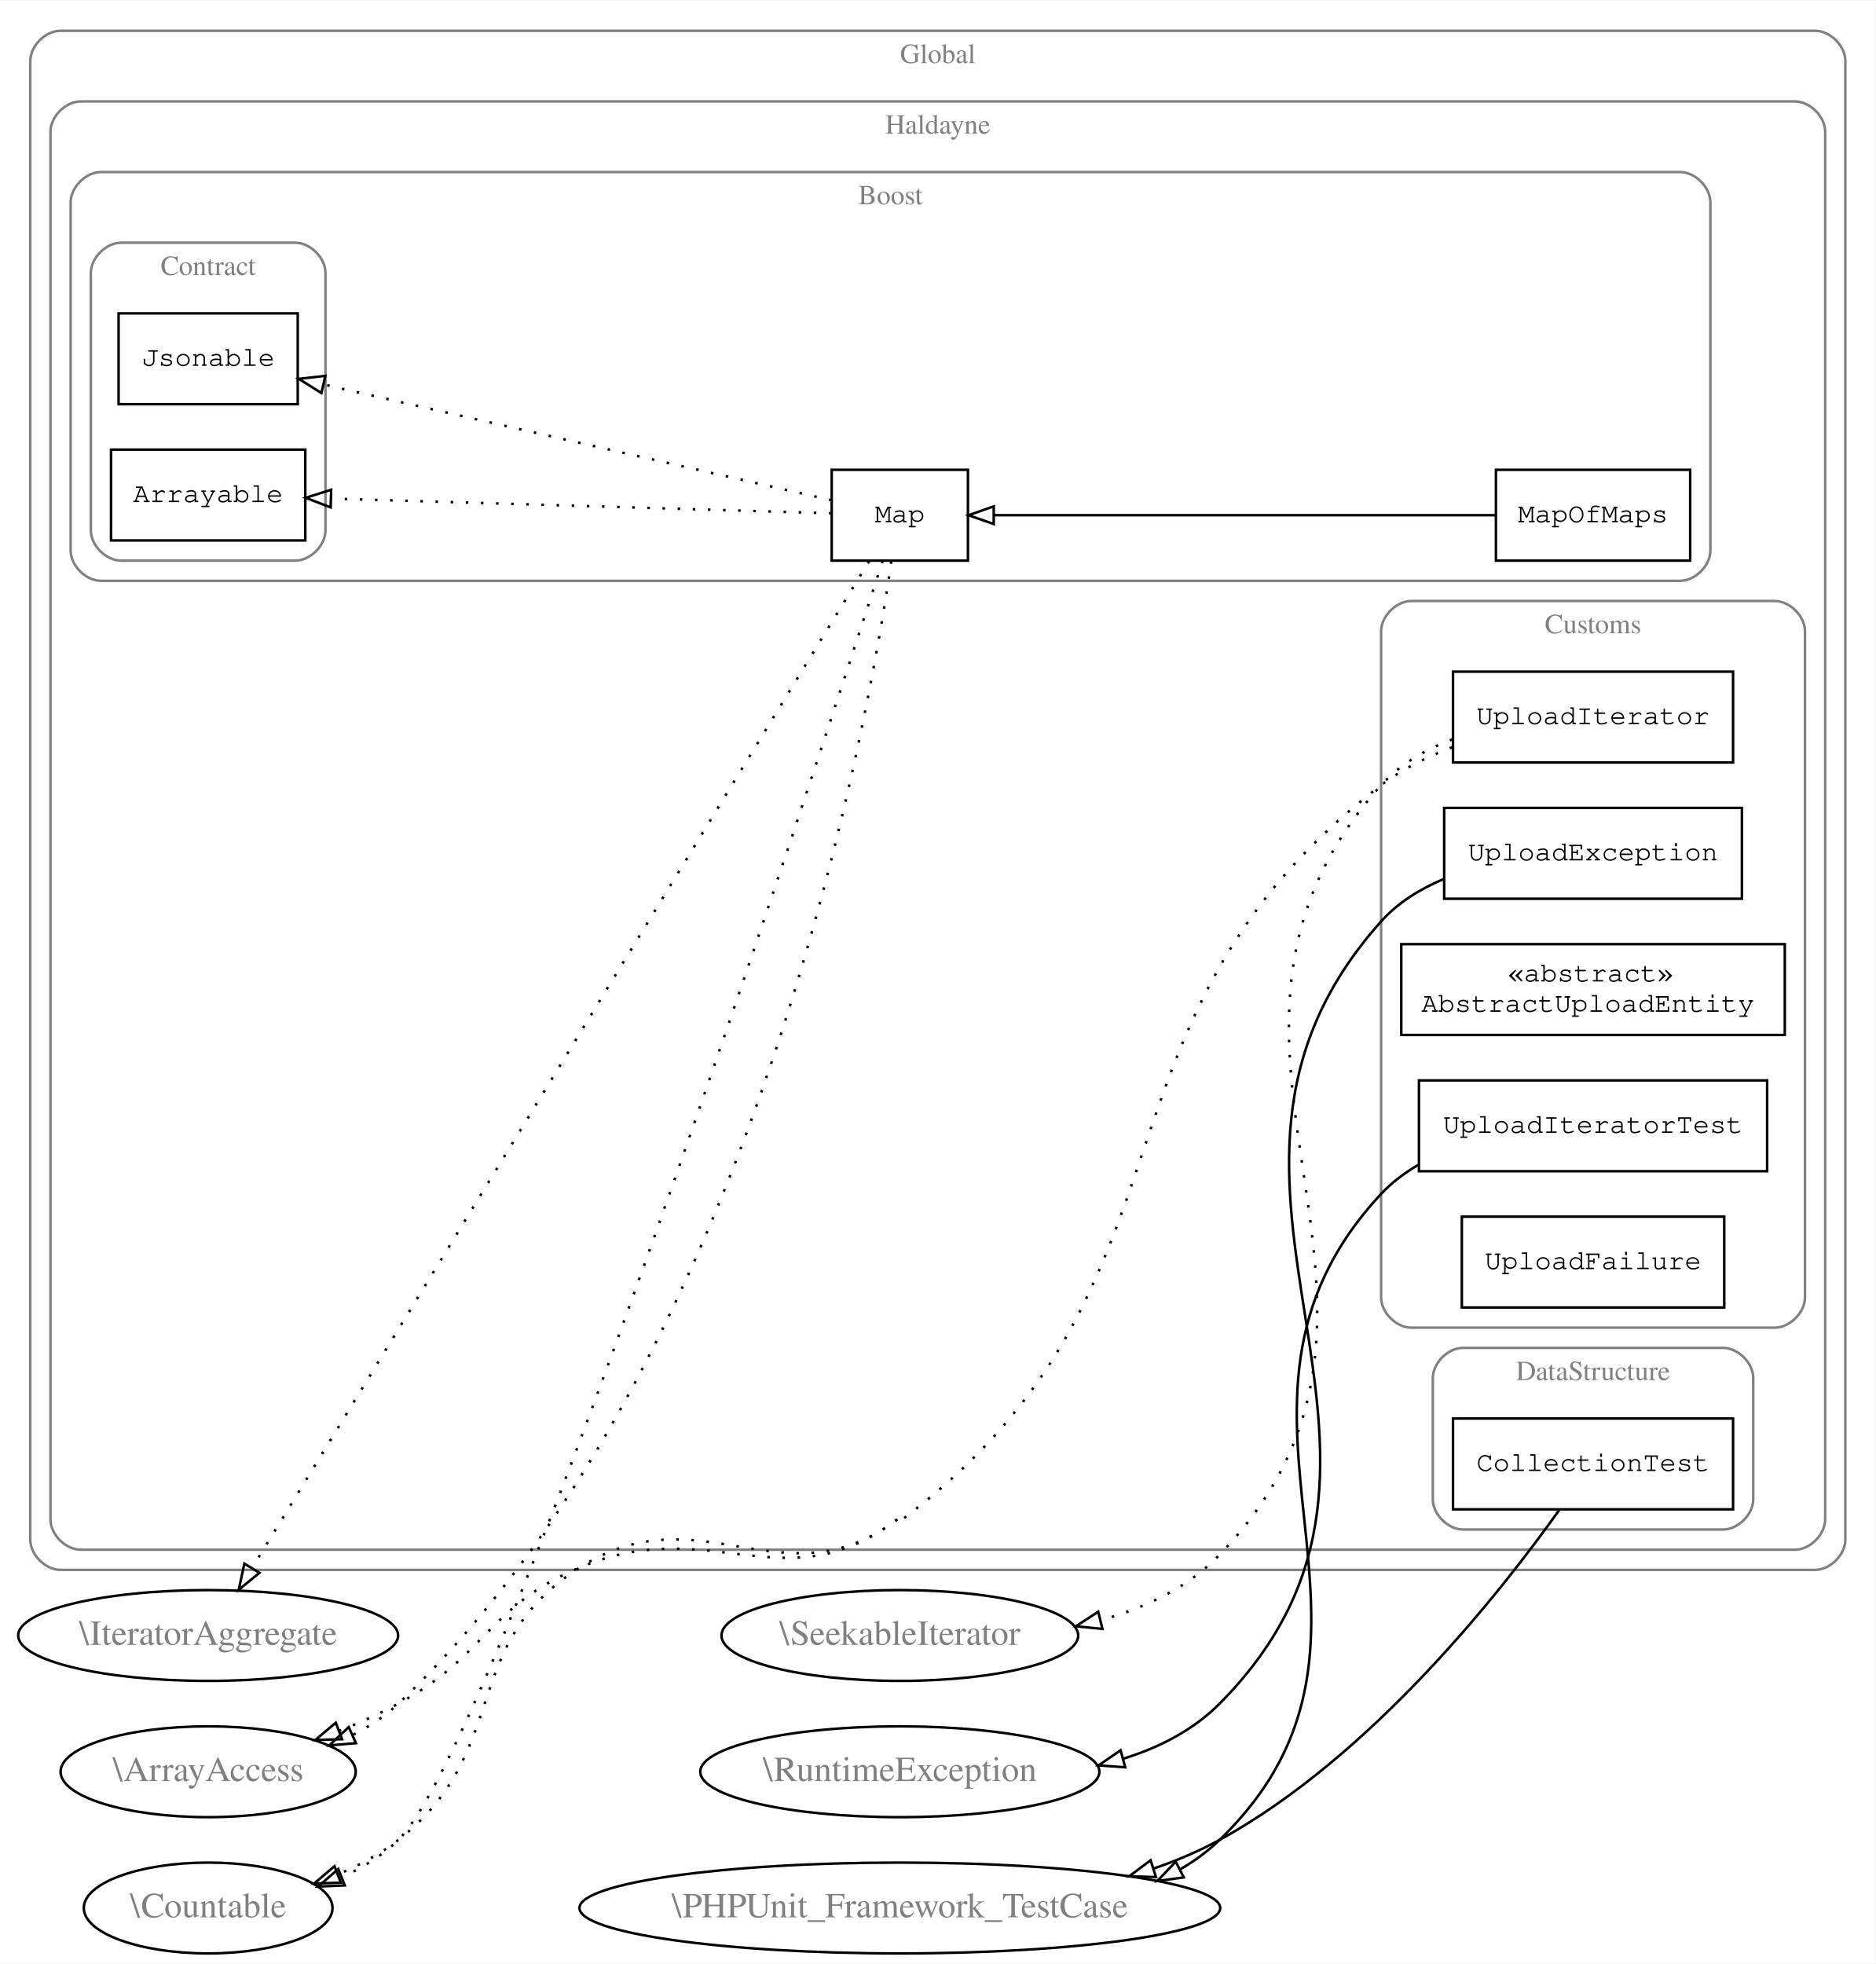
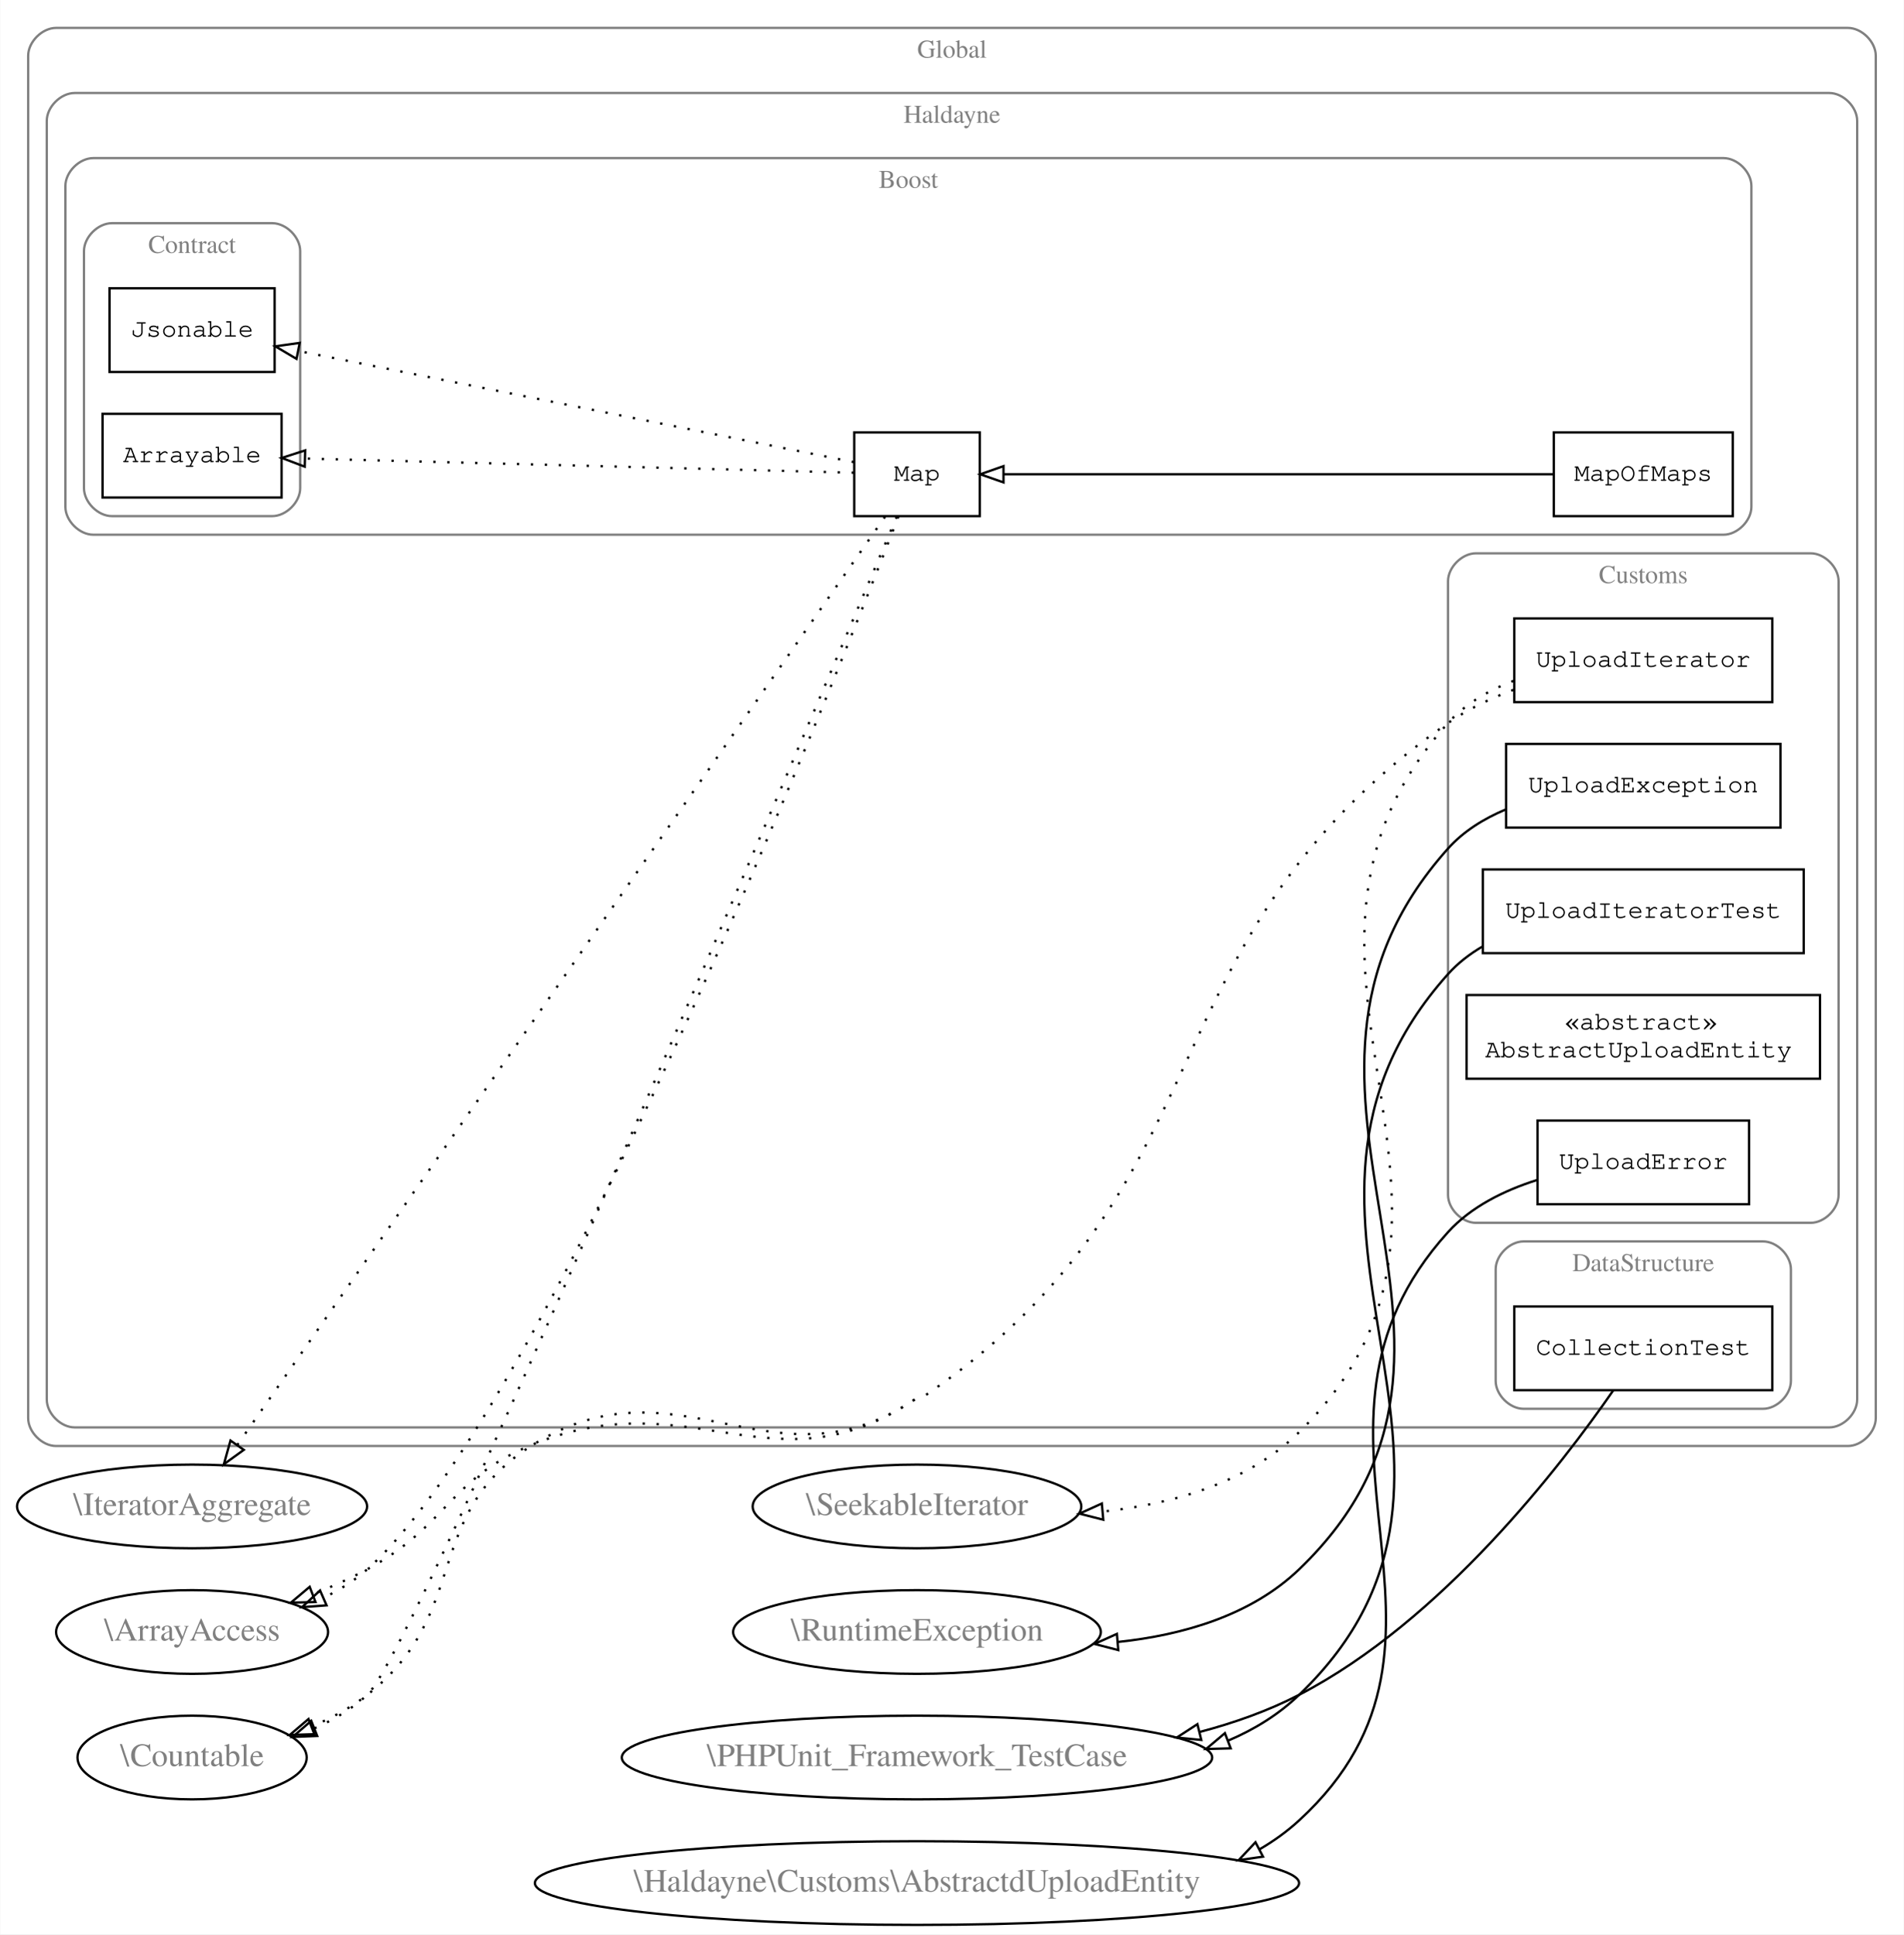
- <svg xmlns="http://www.w3.org/2000/svg" width="743pt" height="778pt" viewBox="0.00 0.00 743.37 778.00">
-   <g id="graph0" class="graph" transform="scale(1 1) rotate(0) translate(4 774)">
-     <polygon fill="white" stroke="none" points="-4,4 -4,-774 739.371,-774 739.371,4 -4,4" />
+ <svg xmlns="http://www.w3.org/2000/svg" width="819pt" height="832pt" viewBox="0.00 0.00 818.76 832.00">
+   <g id="graph0" class="graph" transform="scale(1 1) rotate(0) translate(4 828)">
+     <polygon fill="white" stroke="none" points="-4,4 -4,-828 814.764,-828 814.764,4 -4,4" />
    <g id="clust1" class="cluster">
-       <path fill="none" stroke="gray" d="M20,-152C20,-152 715.371,-152 715.371,-152 721.371,-152 727.371,-158 727.371,-164 727.371,-164 727.371,-750 727.371,-750 727.371,-756 721.371,-762 715.371,-762 715.371,-762 20,-762 20,-762 14,-762 8,-756 8,-750 8,-750 8,-164 8,-164 8,-158 14,-152 20,-152" />
-       <text text-anchor="middle" x="367.685" y="-749.2" font-family="Times,serif" font-size="11.00" fill="gray">Global</text>
+       <path fill="none" stroke="gray" d="M20,-206C20,-206 790.764,-206 790.764,-206 796.764,-206 802.764,-212 802.764,-218 802.764,-218 802.764,-804 802.764,-804 802.764,-810 796.764,-816 790.764,-816 790.764,-816 20,-816 20,-816 14,-816 8,-810 8,-804 8,-804 8,-218 8,-218 8,-212 14,-206 20,-206" />
+       <text text-anchor="middle" x="405.382" y="-803.2" font-family="Times,serif" font-size="11.00" fill="gray">Global</text>
    </g>
    <g id="clust2" class="cluster">
-       <path fill="none" stroke="gray" d="M28,-160C28,-160 707.371,-160 707.371,-160 713.371,-160 719.371,-166 719.371,-172 719.371,-172 719.371,-722 719.371,-722 719.371,-728 713.371,-734 707.371,-734 707.371,-734 28,-734 28,-734 22,-734 16,-728 16,-722 16,-722 16,-172 16,-172 16,-166 22,-160 28,-160" />
-       <text text-anchor="middle" x="367.685" y="-721.2" font-family="Times,serif" font-size="11.00" fill="gray">Haldayne</text>
+       <path fill="none" stroke="gray" d="M28,-214C28,-214 782.764,-214 782.764,-214 788.764,-214 794.764,-220 794.764,-226 794.764,-226 794.764,-776 794.764,-776 794.764,-782 788.764,-788 782.764,-788 782.764,-788 28,-788 28,-788 22,-788 16,-782 16,-776 16,-776 16,-226 16,-226 16,-220 22,-214 28,-214" />
+       <text text-anchor="middle" x="405.382" y="-775.2" font-family="Times,serif" font-size="11.00" fill="gray">Haldayne</text>
    </g>
    <g id="clust3" class="cluster">
-       <path fill="none" stroke="gray" d="M555.371,-248C555.371,-248 699.371,-248 699.371,-248 705.371,-248 711.371,-254 711.371,-260 711.371,-260 711.371,-524 711.371,-524 711.371,-530 705.371,-536 699.371,-536 699.371,-536 555.371,-536 555.371,-536 549.371,-536 543.371,-530 543.371,-524 543.371,-524 543.371,-260 543.371,-260 543.371,-254 549.371,-248 555.371,-248" />
-       <text text-anchor="middle" x="627.371" y="-523.2" font-family="Times,serif" font-size="11.00" fill="gray">Customs</text>
+       <path fill="none" stroke="gray" d="M630.764,-302C630.764,-302 774.764,-302 774.764,-302 780.764,-302 786.764,-308 786.764,-314 786.764,-314 786.764,-578 786.764,-578 786.764,-584 780.764,-590 774.764,-590 774.764,-590 630.764,-590 630.764,-590 624.764,-590 618.764,-584 618.764,-578 618.764,-578 618.764,-314 618.764,-314 618.764,-308 624.764,-302 630.764,-302" />
+       <text text-anchor="middle" x="702.764" y="-577.2" font-family="Times,serif" font-size="11.00" fill="gray">Customs</text>
    </g>
    <g id="clust4" class="cluster">
-       <path fill="none" stroke="gray" d="M36,-544C36,-544 661.871,-544 661.871,-544 667.871,-544 673.871,-550 673.871,-556 673.871,-556 673.871,-694 673.871,-694 673.871,-700 667.871,-706 661.871,-706 661.871,-706 36,-706 36,-706 30,-706 24,-700 24,-694 24,-694 24,-556 24,-556 24,-550 30,-544 36,-544" />
-       <text text-anchor="middle" x="348.935" y="-693.2" font-family="Times,serif" font-size="11.00" fill="gray">Boost</text>
+       <path fill="none" stroke="gray" d="M36,-598C36,-598 737.264,-598 737.264,-598 743.264,-598 749.264,-604 749.264,-610 749.264,-610 749.264,-748 749.264,-748 749.264,-754 743.264,-760 737.264,-760 737.264,-760 36,-760 36,-760 30,-760 24,-754 24,-748 24,-748 24,-610 24,-610 24,-604 30,-598 36,-598" />
+       <text text-anchor="middle" x="386.632" y="-747.2" font-family="Times,serif" font-size="11.00" fill="gray">Boost</text>
    </g>
    <g id="clust5" class="cluster">
-       <path fill="none" stroke="gray" d="M44,-552C44,-552 113,-552 113,-552 119,-552 125,-558 125,-564 125,-564 125,-666 125,-666 125,-672 119,-678 113,-678 113,-678 44,-678 44,-678 38,-678 32,-672 32,-666 32,-666 32,-564 32,-564 32,-558 38,-552 44,-552" />
-       <text text-anchor="middle" x="78.5" y="-665.2" font-family="Times,serif" font-size="11.00" fill="gray">Contract</text>
+       <path fill="none" stroke="gray" d="M44,-606C44,-606 113,-606 113,-606 119,-606 125,-612 125,-618 125,-618 125,-720 125,-720 125,-726 119,-732 113,-732 113,-732 44,-732 44,-732 38,-732 32,-726 32,-720 32,-720 32,-618 32,-618 32,-612 38,-606 44,-606" />
+       <text text-anchor="middle" x="78.5" y="-719.2" font-family="Times,serif" font-size="11.00" fill="gray">Contract</text>
    </g>
    <g id="clust6" class="cluster">
-       <path fill="none" stroke="gray" d="M575.871,-168C575.871,-168 678.871,-168 678.871,-168 684.871,-168 690.871,-174 690.871,-180 690.871,-180 690.871,-228 690.871,-228 690.871,-234 684.871,-240 678.871,-240 678.871,-240 575.871,-240 575.871,-240 569.871,-240 563.871,-234 563.871,-228 563.871,-228 563.871,-180 563.871,-180 563.871,-174 569.871,-168 575.871,-168" />
-       <text text-anchor="middle" x="627.371" y="-227.2" font-family="Times,serif" font-size="11.00" fill="gray">DataStructure</text>
+       <path fill="none" stroke="gray" d="M651.264,-222C651.264,-222 754.264,-222 754.264,-222 760.264,-222 766.264,-228 766.264,-234 766.264,-234 766.264,-282 766.264,-282 766.264,-288 760.264,-294 754.264,-294 754.264,-294 651.264,-294 651.264,-294 645.264,-294 639.264,-288 639.264,-282 639.264,-282 639.264,-234 639.264,-234 639.264,-228 645.264,-222 651.264,-222" />
+       <text text-anchor="middle" x="702.764" y="-281.2" font-family="Times,serif" font-size="11.00" fill="gray">DataStructure</text>
    </g>
    <g id="node1" class="node">
-       <polygon fill="none" stroke="black" points="686.371,-454 568.371,-454 568.371,-418 686.371,-418 686.371,-454" />
-       <text text-anchor="middle" x="627.371" y="-433.2" font-family="Courier,monospace" font-size="11.00">UploadException</text>
+       <polygon fill="none" stroke="black" points="761.764,-508 643.764,-508 643.764,-472 761.764,-472 761.764,-508" />
+       <text text-anchor="middle" x="702.764" y="-487.2" font-family="Courier,monospace" font-size="11.00">UploadException</text>
    </g>
    <g id="node11" class="node">
-       <ellipse fill="none" stroke="black" cx="352.632" cy="-72" rx="79.087" ry="18" />
-       <text text-anchor="middle" x="352.632" y="-68.3" font-family="Times,serif" font-size="14.00" fill="gray">\RuntimeException</text>
+       <ellipse fill="none" stroke="black" cx="390.329" cy="-126" rx="79.087" ry="18" />
+       <text text-anchor="middle" x="390.329" y="-122.3" font-family="Times,serif" font-size="14.00" fill="gray">\RuntimeException</text>
    </g>
    <g id="edge1" class="edge">
-       <path fill="none" stroke="black" d="M568.097,-425.775C558.787,-421.857 550.04,-416.453 543.371,-409 449.559,-304.161 578.454,-198.872 479.371,-99 468.958,-88.504 455.519,-81.632 441.316,-77.21" />
-       <polygon fill="none" stroke="black" points="441.956,-73.758 431.389,-74.526 440.129,-80.515 441.956,-73.758" />
+       <path fill="none" stroke="black" d="M643.49,-479.775C634.18,-475.857 625.433,-470.453 618.764,-463 524.953,-358.161 656.205,-250.476 554.764,-153 534.171,-133.212 504.962,-124.714 476.92,-121.723" />
+       <polygon fill="none" stroke="black" points="476.918,-118.211 466.66,-120.86 476.331,-125.186 476.918,-118.211" />
    </g>
    <g id="node2" class="node">
-       <polygon fill="none" stroke="black" points="696.371,-346 558.371,-346 558.371,-310 696.371,-310 696.371,-346" />
-       <text text-anchor="middle" x="627.371" y="-325.2" font-family="Courier,monospace" font-size="11.00">UploadIteratorTest</text>
+       <polygon fill="none" stroke="black" points="771.764,-454 633.764,-454 633.764,-418 771.764,-418 771.764,-454" />
+       <text text-anchor="middle" x="702.764" y="-433.2" font-family="Courier,monospace" font-size="11.00">UploadIteratorTest</text>
    </g>
    <g id="node12" class="node">
-       <ellipse fill="none" stroke="black" cx="352.632" cy="-18" rx="126.978" ry="18" />
-       <text text-anchor="middle" x="352.632" y="-14.3" font-family="Times,serif" font-size="14.00" fill="gray">\PHPUnit_Framework_TestCase</text>
+       <ellipse fill="none" stroke="black" cx="390.329" cy="-72" rx="126.978" ry="18" />
+       <text text-anchor="middle" x="390.329" y="-68.3" font-family="Times,serif" font-size="14.00" fill="gray">\PHPUnit_Framework_TestCase</text>
    </g>
    <g id="edge2" class="edge">
-       <path fill="none" stroke="black" d="M558.043,-312.469C552.618,-309.324 547.609,-305.543 543.371,-301 463.374,-215.239 563.676,-126.53 479.371,-45 474.684,-40.467 469.43,-36.617 463.799,-33.353" />
-       <polygon fill="none" stroke="black" points="465.167,-30.122 454.669,-28.693 461.984,-36.357 465.167,-30.122" />
+       <path fill="none" stroke="black" d="M633.63,-420.884C628.093,-417.656 623.008,-413.743 618.764,-409 524.953,-304.161 656.205,-196.476 554.764,-99 545.935,-90.516 535.521,-84.107 524.295,-79.318" />
+       <polygon fill="none" stroke="black" points="525.282,-75.948 514.691,-75.666 522.794,-82.491 525.282,-75.948" />
    </g>
    <g id="node3" class="node">
-       <polygon fill="none" stroke="black" points="703.371,-400 551.371,-400 551.371,-364 703.371,-364 703.371,-400" />
-       <text text-anchor="start" x="593.371" y="-385.2" font-family="Courier,monospace" font-size="11.00">«abstract»</text>
-       <text text-anchor="start" x="559.371" y="-373.2" font-family="Courier,monospace" font-size="11.00">AbstractUploadEntity</text>
+       <polygon fill="none" stroke="black" points="748.264,-346 657.264,-346 657.264,-310 748.264,-310 748.264,-346" />
+       <text text-anchor="middle" x="702.764" y="-325.2" font-family="Courier,monospace" font-size="11.00">UploadError</text>
+     </g>
+     <g id="node13" class="node">
+       <ellipse fill="none" stroke="black" cx="390.329" cy="-18" rx="164.371" ry="18" />
+       <text text-anchor="middle" x="390.329" y="-14.3" font-family="Times,serif" font-size="14.00" fill="gray">\Haldayne\Customs\AbstractdUploadEntity</text>
+     </g>
+     <g id="edge3" class="edge">
+       <path fill="none" stroke="black" d="M657.028,-320.407C643.073,-315.992 628.74,-309.017 618.764,-298 540.911,-212.025 640.152,-123.497 554.764,-45 549.572,-40.227 543.875,-36.121 537.817,-32.597" />
+       <polygon fill="none" stroke="black" points="539.186,-29.363 528.701,-27.842 535.948,-35.57 539.186,-29.363" />
    </g>
    <g id="node4" class="node">
-       <polygon fill="none" stroke="black" points="682.871,-508 571.871,-508 571.871,-472 682.871,-472 682.871,-508" />
-       <text text-anchor="middle" x="627.371" y="-487.2" font-family="Courier,monospace" font-size="11.00">UploadIterator</text>
+       <polygon fill="none" stroke="black" points="778.764,-400 626.764,-400 626.764,-364 778.764,-364 778.764,-400" />
+       <text text-anchor="start" x="668.764" y="-385.2" font-family="Courier,monospace" font-size="11.00">«abstract»</text>
+       <text text-anchor="start" x="634.764" y="-373.2" font-family="Courier,monospace" font-size="11.00">AbstractUploadEntity</text>
    </g>
-     <g id="node13" class="node">
-       <ellipse fill="none" stroke="black" cx="78.5" cy="-72" rx="58.49" ry="18" />
-       <text text-anchor="middle" x="78.5" y="-68.3" font-family="Times,serif" font-size="14.00" fill="gray">\ArrayAccess</text>
-     </g>
-     <g id="edge3" class="edge">
-       <path fill="none" stroke="black" stroke-dasharray="1,5" d="M351.632,-172C306.504,-137.974 278.022,-174.839 225.893,-153 189,-137.544 189.076,-118.03 153.893,-99 146.51,-95.006 138.414,-91.381 130.365,-88.176" />
-       <polygon fill="none" stroke="black" points="131.576,-84.892 120.985,-84.609 129.088,-91.435 131.576,-84.892" />
+     <g id="node5" class="node">
+       <polygon fill="none" stroke="black" points="758.264,-562 647.264,-562 647.264,-526 758.264,-526 758.264,-562" />
+       <text text-anchor="middle" x="702.764" y="-541.2" font-family="Courier,monospace" font-size="11.00">UploadIterator</text>
    </g>
    <g id="node14" class="node">
-       <ellipse fill="none" stroke="black" cx="352.632" cy="-126" rx="70.688" ry="18" />
-       <text text-anchor="middle" x="352.632" y="-122.3" font-family="Times,serif" font-size="14.00" fill="gray">\SeekableIterator</text>
+       <ellipse fill="none" stroke="black" cx="78.5" cy="-126" rx="58.49" ry="18" />
+       <text text-anchor="middle" x="78.5" y="-122.3" font-family="Times,serif" font-size="14.00" fill="gray">\ArrayAccess</text>
    </g>
    <g id="edge4" class="edge">
-       <path fill="none" stroke="black" stroke-dasharray="1,5" d="M571.525,-481.116C560.957,-477.12 550.862,-471.344 543.371,-463 450.843,-359.932 575.214,-257.993 479.371,-158 466.811,-144.897 449.701,-136.872 432.149,-132.026" />
-       <polygon fill="none" stroke="black" points="432.922,-128.613 422.378,-129.65 431.267,-135.414 432.922,-128.613" />
+       <path fill="none" stroke="black" stroke-dasharray="1,5" d="M389.329,-226C328.584,-185.285 293.814,-234.098 225.893,-207 188.741,-192.177 189.076,-172.03 153.893,-153 146.51,-149.006 138.414,-145.381 130.365,-142.176" />
+       <polygon fill="none" stroke="black" points="131.576,-138.892 120.985,-138.609 129.088,-145.435 131.576,-138.892" />
    </g>
    <g id="node15" class="node">
-       <ellipse fill="none" stroke="black" cx="78.5" cy="-18" rx="49.291" ry="18" />
-       <text text-anchor="middle" x="78.5" y="-14.3" font-family="Times,serif" font-size="14.00" fill="gray">\Countable</text>
+       <ellipse fill="none" stroke="black" cx="390.329" cy="-180" rx="70.688" ry="18" />
+       <text text-anchor="middle" x="390.329" y="-176.3" font-family="Times,serif" font-size="14.00" fill="gray">\SeekableIterator</text>
    </g>
    <g id="edge5" class="edge">
-       <path fill="none" stroke="black" stroke-dasharray="1,5" d="M571.495,-478.006C561.526,-474.251 551.671,-469.359 543.371,-463 420.809,-369.101 476.913,-264.952 353.632,-172" />
-       <path fill="none" stroke="black" stroke-dasharray="1,5" d="M351.632,-172C306.504,-137.974 273.586,-183.327 225.893,-153 177.213,-122.045 199.273,-80.619 153.893,-45 146.826,-39.453 138.515,-34.978 130.057,-31.389" />
-       <polygon fill="none" stroke="black" points="131.094,-28.038 120.504,-27.704 128.574,-34.569 131.094,-28.038" />
+       <path fill="none" stroke="black" stroke-dasharray="1,5" d="M646.919,-535.116C636.35,-531.12 626.255,-525.344 618.764,-517 526.236,-413.932 653.362,-309.277 554.764,-212 532.667,-190.199 500.358,-181.055 470.29,-177.787" />
+       <polygon fill="none" stroke="black" points="470.466,-174.289 460.196,-176.895 469.849,-181.262 470.466,-174.289" />
    </g>
-     <g id="node5" class="node">
-       <polygon fill="none" stroke="black" points="679.371,-292 575.371,-292 575.371,-256 679.371,-256 679.371,-292" />
-       <text text-anchor="middle" x="627.371" y="-271.2" font-family="Courier,monospace" font-size="11.00">UploadFailure</text>
+     <g id="node16" class="node">
+       <ellipse fill="none" stroke="black" cx="78.5" cy="-72" rx="49.291" ry="18" />
+       <text text-anchor="middle" x="78.5" y="-68.3" font-family="Times,serif" font-size="14.00" fill="gray">\Countable</text>
+     </g>
+     <g id="edge6" class="edge">
+       <path fill="none" stroke="black" stroke-dasharray="1,5" d="M646.877,-531.266C637.017,-527.587 627.204,-522.911 618.764,-517 484.31,-422.837 527.681,-317.393 391.329,-226" />
+       <path fill="none" stroke="black" stroke-dasharray="1,5" d="M389.329,-226C328.584,-185.285 288.264,-245.177 225.893,-207 176.69,-176.883 199.273,-134.619 153.893,-99 146.826,-93.453 138.515,-88.978 130.057,-85.389" />
+       <polygon fill="none" stroke="black" points="131.094,-82.037 120.504,-81.704 128.574,-88.569 131.094,-82.037" />
    </g>
    <g id="node6" class="node">
-       <polygon fill="none" stroke="black" points="117,-596 40,-596 40,-560 117,-560 117,-596" />
-       <text text-anchor="middle" x="78.5" y="-575.2" font-family="Courier,monospace" font-size="11.00">Arrayable</text>
+       <polygon fill="none" stroke="black" points="117,-650 40,-650 40,-614 117,-614 117,-650" />
+       <text text-anchor="middle" x="78.5" y="-629.2" font-family="Courier,monospace" font-size="11.00">Arrayable</text>
    </g>
    <g id="node7" class="node">
-       <polygon fill="none" stroke="black" points="114,-650 43,-650 43,-614 114,-614 114,-650" />
-       <text text-anchor="middle" x="78.5" y="-629.2" font-family="Courier,monospace" font-size="11.00">Jsonable</text>
+       <polygon fill="none" stroke="black" points="114,-704 43,-704 43,-668 114,-668 114,-704" />
+       <text text-anchor="middle" x="78.5" y="-683.2" font-family="Courier,monospace" font-size="11.00">Jsonable</text>
    </g>
    <g id="node8" class="node">
-       <polygon fill="none" stroke="black" points="379.632,-588 325.632,-588 325.632,-552 379.632,-552 379.632,-588" />
-       <text text-anchor="middle" x="352.632" y="-567.2" font-family="Courier,monospace" font-size="11.00">Map</text>
+       <polygon fill="none" stroke="black" points="417.329,-642 363.329,-642 363.329,-606 417.329,-606 417.329,-642" />
+       <text text-anchor="middle" x="390.329" y="-621.2" font-family="Courier,monospace" font-size="11.00">Map</text>
+     </g>
+     <g id="edge9" class="edge">
+       <path fill="none" stroke="black" stroke-dasharray="1,5" d="M363.18,-624.675C311.042,-626.021 193.476,-629.057 127.223,-630.768" />
+       <polygon fill="none" stroke="black" points="126.955,-627.273 117.048,-631.03 127.135,-634.271 126.955,-627.273" />
+     </g>
+     <g id="edge10" class="edge">
+       <path fill="none" stroke="black" stroke-dasharray="1,5" d="M363.18,-629.233C310.28,-639.818 190.027,-663.882 124.353,-677.025" />
+       <polygon fill="none" stroke="black" points="123.418,-673.642 114.3,-679.036 124.792,-680.506 123.418,-673.642" />
+     </g>
+     <g id="edge11" class="edge">
+       <path fill="none" stroke="black" stroke-dasharray="1,5" d="M382.395,-605.918C352.165,-527.877 230.005,-220.8 153.893,-153 148.392,-148.099 141.931,-144.067 135.153,-140.754" />
+       <polygon fill="none" stroke="black" points="136.342,-137.454 125.776,-136.669 133.546,-143.872 136.342,-137.454" />
    </g>
    <g id="edge8" class="edge">
-       <path fill="none" stroke="black" stroke-dasharray="1,5" d="M325.539,-570.767C279.953,-572.107 185.176,-574.893 127.474,-576.59" />
-       <polygon fill="none" stroke="black" points="127.044,-573.101 117.151,-576.893 127.25,-580.098 127.044,-573.101" />
+       <path fill="none" stroke="black" stroke-dasharray="1,5" d="M381.623,-605.76C343.341,-515.287 174.635,-118.272 153.893,-99 147.385,-92.952 139.417,-88.237 131.144,-84.567" />
+       <polygon fill="none" stroke="black" points="132.321,-81.269 121.734,-80.853 129.75,-87.78 132.321,-81.269" />
    </g>
-     <g id="edge9" class="edge">
-       <path fill="none" stroke="black" stroke-dasharray="1,5" d="M325.539,-575.945C279.105,-586.524 181.635,-608.73 124.294,-621.794" />
-       <polygon fill="none" stroke="black" points="123.392,-618.41 114.42,-624.044 124.947,-625.235 123.392,-618.41" />
+     <g id="node17" class="node">
+       <ellipse fill="none" stroke="black" cx="78.5" cy="-180" rx="75.287" ry="18" />
+       <text text-anchor="middle" x="78.5" y="-176.3" font-family="Times,serif" font-size="14.00" fill="gray">\IteratorAggregate</text>
    </g>
-     <g id="edge10" class="edge">
-       <path fill="none" stroke="black" stroke-dasharray="1,5" d="M349.25,-551.719C339.269,-482.397 294.573,-232.905 153.893,-99 148.625,-93.985 142.354,-89.89 135.721,-86.548" />
-       <polygon fill="none" stroke="black" points="137.07,-83.318 126.511,-82.443 134.22,-89.711 137.07,-83.318" />
+     <g id="edge12" class="edge">
+       <path fill="none" stroke="black" stroke-dasharray="1,5" d="M376.605,-605.767C328.154,-536.334 155.041,-288.254 97.928,-206.408" />
+       <polygon fill="none" stroke="black" points="100.751,-204.338 92.158,-198.14 95.011,-208.344 100.751,-204.338" />
+     </g>
+     <g id="node9" class="node">
+       <polygon fill="none" stroke="black" points="741.264,-642 664.264,-642 664.264,-606 741.264,-606 741.264,-642" />
+       <text text-anchor="middle" x="702.764" y="-621.2" font-family="Courier,monospace" font-size="11.00">MapOfMaps</text>
+     </g>
+     <g id="edge13" class="edge">
+       <path fill="none" stroke="black" d="M664.009,-624C603.798,-624 486.797,-624 427.56,-624" />
+       <polygon fill="none" stroke="black" points="427.54,-620.5 417.54,-624 427.54,-627.5 427.54,-620.5" />
+     </g>
+     <g id="node10" class="node">
+       <polygon fill="none" stroke="black" points="758.264,-266 647.264,-266 647.264,-230 758.264,-230 758.264,-266" />
+       <text text-anchor="middle" x="702.764" y="-245.2" font-family="Courier,monospace" font-size="11.00">CollectionTest</text>
    </g>
    <g id="edge7" class="edge">
-       <path fill="none" stroke="black" stroke-dasharray="1,5" d="M345.829,-551.946C317.452,-464.068 193.082,-83.719 153.893,-45 147.573,-38.755 139.699,-33.943 131.46,-30.237" />
-       <polygon fill="none" stroke="black" points="132.651,-26.945 122.065,-26.507 130.067,-33.45 132.651,-26.945" />
-     </g>
-     <g id="node16" class="node">
-       <ellipse fill="none" stroke="black" cx="78.5" cy="-126" rx="75.287" ry="18" />
-       <text text-anchor="middle" x="78.5" y="-122.3" font-family="Times,serif" font-size="14.00" fill="gray">\IteratorAggregate</text>
-     </g>
-     <g id="edge11" class="edge">
-       <path fill="none" stroke="black" stroke-dasharray="1,5" d="M340.457,-551.767C297.987,-482.474 146.465,-235.257 95.992,-152.907" />
-       <polygon fill="none" stroke="black" points="98.828,-150.837 90.618,-144.14 92.86,-154.495 98.828,-150.837" />
-     </g>
-     <g id="node9" class="node">
-       <polygon fill="none" stroke="black" points="665.871,-588 588.871,-588 588.871,-552 665.871,-552 665.871,-588" />
-       <text text-anchor="middle" x="627.371" y="-567.2" font-family="Courier,monospace" font-size="11.00">MapOfMaps</text>
-     </g>
-     <g id="edge12" class="edge">
-       <path fill="none" stroke="black" d="M588.734,-570C536.236,-570 441.663,-570 389.905,-570" />
-       <polygon fill="none" stroke="black" points="389.845,-566.5 379.845,-570 389.845,-573.5 389.845,-566.5" />
-     </g>
-     <g id="node10" class="node">
-       <polygon fill="none" stroke="black" points="682.871,-212 571.871,-212 571.871,-176 682.871,-176 682.871,-212" />
-       <text text-anchor="middle" x="627.371" y="-191.2" font-family="Courier,monospace" font-size="11.00">CollectionTest</text>
-     </g>
-     <g id="edge6" class="edge">
-       <path fill="none" stroke="black" d="M613.987,-175.766C591.283,-143.853 539.741,-78.125 479.371,-45 471.163,-40.496 462.27,-36.743 453.137,-33.617" />
-       <polygon fill="none" stroke="black" points="454.141,-30.263 443.551,-30.579 452.026,-36.936 454.141,-30.263" />
+       <path fill="none" stroke="black" d="M689.891,-229.982C667.619,-197.801 616.232,-130.84 554.764,-99 541.462,-92.11 526.807,-86.906 511.9,-82.987" />
+       <polygon fill="none" stroke="black" points="512.624,-79.561 502.079,-80.592 510.965,-86.362 512.624,-79.561" />
    </g>
  </g>
</svg>
